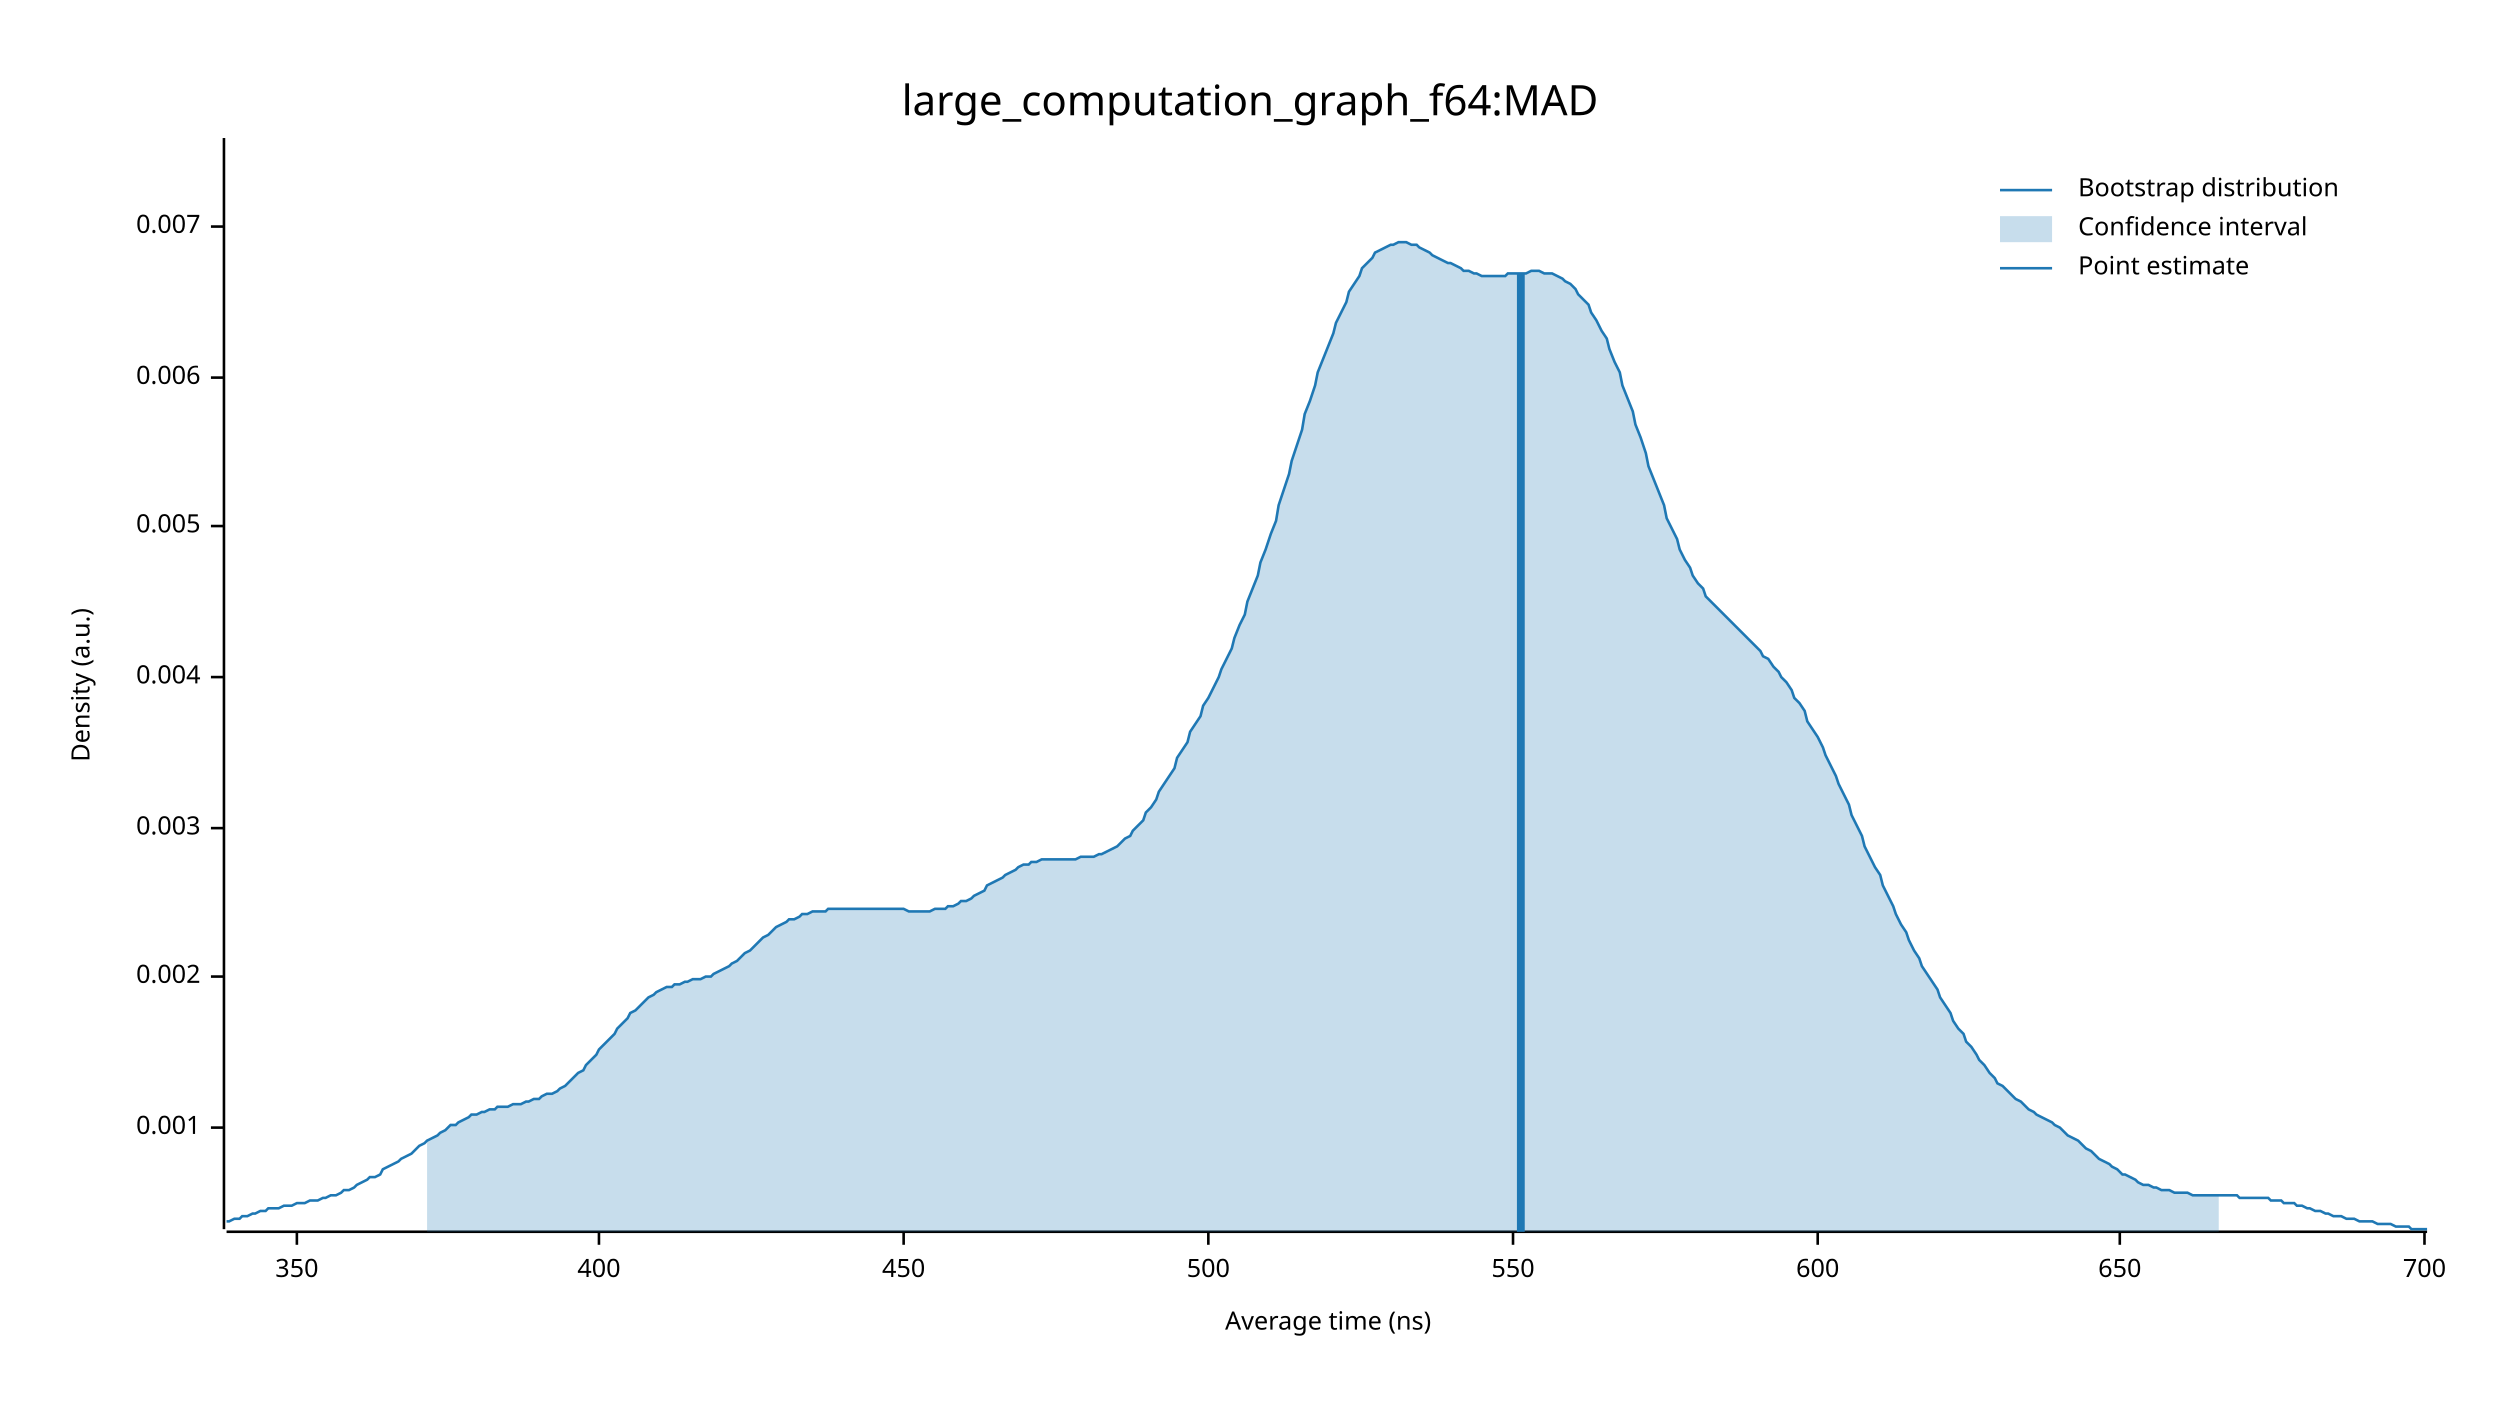
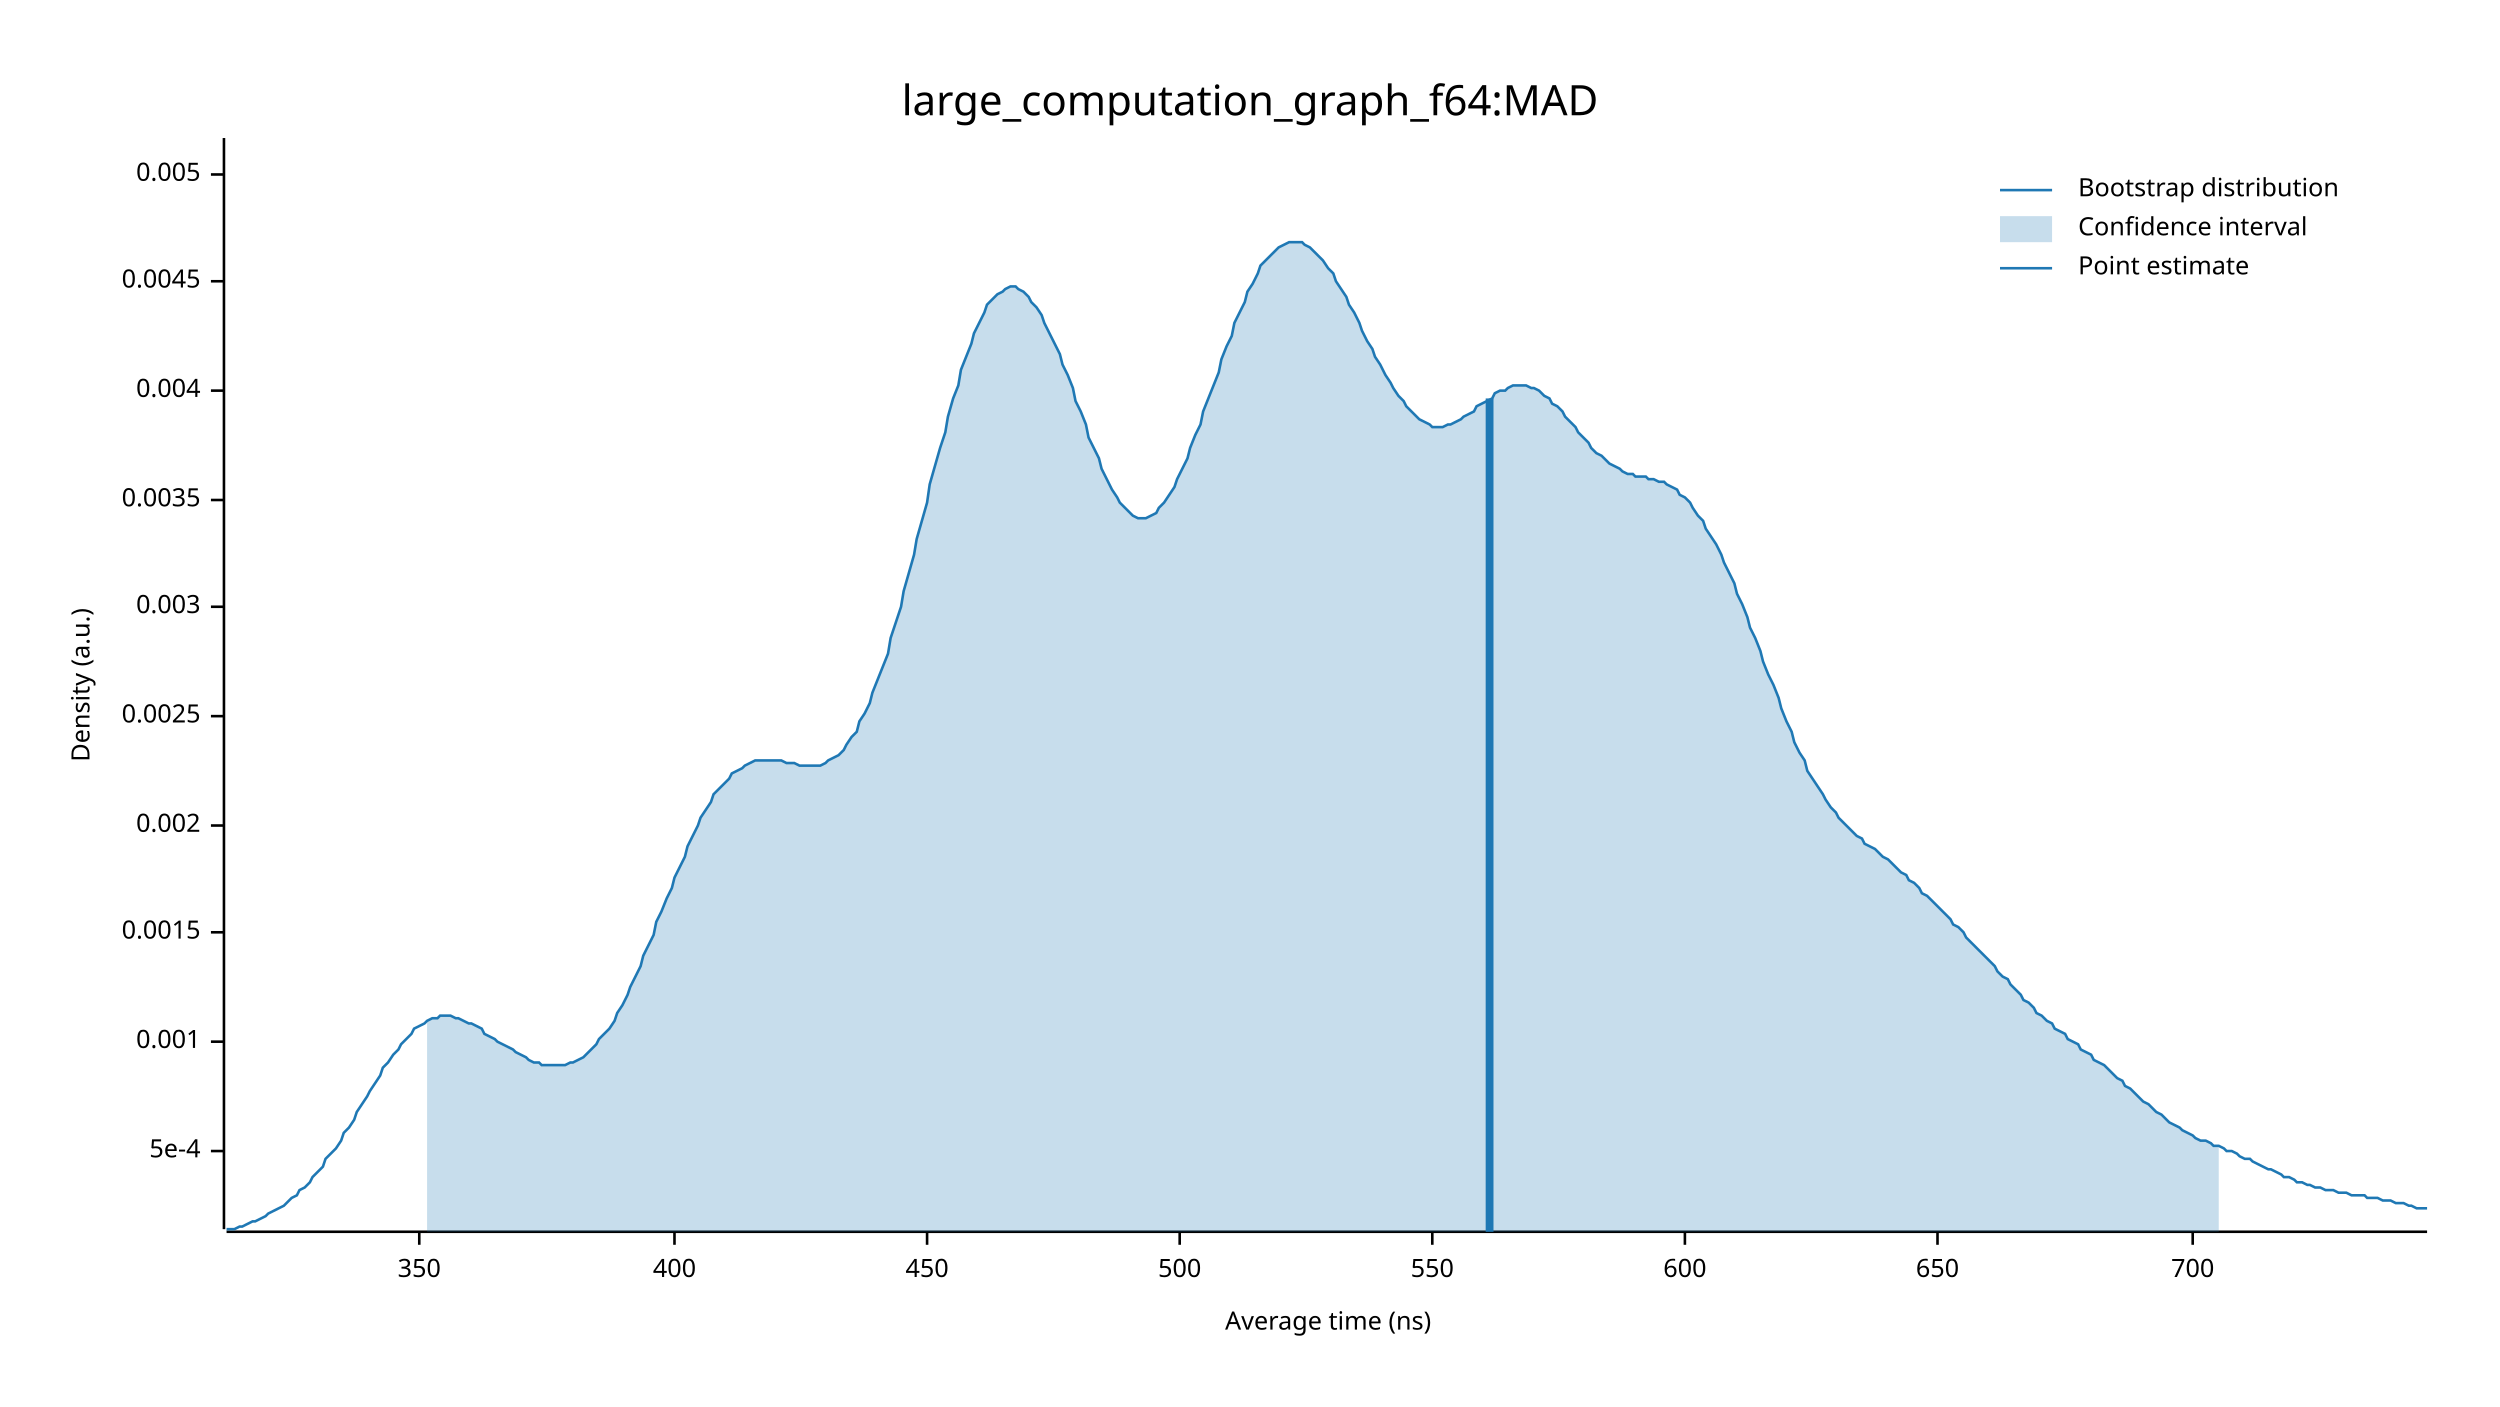
<svg xmlns="http://www.w3.org/2000/svg" width="960" height="540" viewBox="0 0 960 540">
  <text x="480" y="32" dy="0.76em" text-anchor="middle" font-family="sans-serif" font-size="16.129" opacity="1" fill="#000000">
large_computation_graph_f64:MAD
</text>
  <text x="27" y="263" dy="0.76em" text-anchor="middle" font-family="sans-serif" font-size="9.677" opacity="1" fill="#000000" transform="rotate(270, 27, 263)">
Density (a.u.)
</text>
  <text x="510" y="513" dy="-0.5ex" text-anchor="middle" font-family="sans-serif" font-size="9.677" opacity="1" fill="#000000">
Average time (ns)
</text>
  <polyline fill="none" opacity="1" stroke="#000000" stroke-width="1" points="86,53 86,472 " />
-   <text x="77" y="433" dy="0.5ex" text-anchor="end" font-family="sans-serif" font-size="9.677" opacity="1" fill="#000000">
+   <text x="77" y="442" dy="0.5ex" text-anchor="end" font-family="sans-serif" font-size="9.677" opacity="1" fill="#000000">
+ 5e-4
+ </text>
+   <polyline fill="none" opacity="1" stroke="#000000" stroke-width="1" points="81,442 86,442 " />
+   <text x="77" y="400" dy="0.5ex" text-anchor="end" font-family="sans-serif" font-size="9.677" opacity="1" fill="#000000">
0.001
</text>
-   <polyline fill="none" opacity="1" stroke="#000000" stroke-width="1" points="81,433 86,433 " />
-   <text x="77" y="375" dy="0.5ex" text-anchor="end" font-family="sans-serif" font-size="9.677" opacity="1" fill="#000000">
+   <polyline fill="none" opacity="1" stroke="#000000" stroke-width="1" points="81,400 86,400 " />
+   <text x="77" y="358" dy="0.5ex" text-anchor="end" font-family="sans-serif" font-size="9.677" opacity="1" fill="#000000">
+ 0.0015
+ </text>
+   <polyline fill="none" opacity="1" stroke="#000000" stroke-width="1" points="81,358 86,358 " />
+   <text x="77" y="317" dy="0.5ex" text-anchor="end" font-family="sans-serif" font-size="9.677" opacity="1" fill="#000000">
0.002
</text>
-   <polyline fill="none" opacity="1" stroke="#000000" stroke-width="1" points="81,375 86,375 " />
-   <text x="77" y="318" dy="0.5ex" text-anchor="end" font-family="sans-serif" font-size="9.677" opacity="1" fill="#000000">
+   <polyline fill="none" opacity="1" stroke="#000000" stroke-width="1" points="81,317 86,317 " />
+   <text x="77" y="275" dy="0.5ex" text-anchor="end" font-family="sans-serif" font-size="9.677" opacity="1" fill="#000000">
+ 0.0025
+ </text>
+   <polyline fill="none" opacity="1" stroke="#000000" stroke-width="1" points="81,275 86,275 " />
+   <text x="77" y="233" dy="0.5ex" text-anchor="end" font-family="sans-serif" font-size="9.677" opacity="1" fill="#000000">
0.003
</text>
-   <polyline fill="none" opacity="1" stroke="#000000" stroke-width="1" points="81,318 86,318 " />
-   <text x="77" y="260" dy="0.5ex" text-anchor="end" font-family="sans-serif" font-size="9.677" opacity="1" fill="#000000">
+   <polyline fill="none" opacity="1" stroke="#000000" stroke-width="1" points="81,233 86,233 " />
+   <text x="77" y="192" dy="0.5ex" text-anchor="end" font-family="sans-serif" font-size="9.677" opacity="1" fill="#000000">
+ 0.0035
+ </text>
+   <polyline fill="none" opacity="1" stroke="#000000" stroke-width="1" points="81,192 86,192 " />
+   <text x="77" y="150" dy="0.5ex" text-anchor="end" font-family="sans-serif" font-size="9.677" opacity="1" fill="#000000">
0.004
</text>
-   <polyline fill="none" opacity="1" stroke="#000000" stroke-width="1" points="81,260 86,260 " />
-   <text x="77" y="202" dy="0.5ex" text-anchor="end" font-family="sans-serif" font-size="9.677" opacity="1" fill="#000000">
+   <polyline fill="none" opacity="1" stroke="#000000" stroke-width="1" points="81,150 86,150 " />
+   <text x="77" y="108" dy="0.5ex" text-anchor="end" font-family="sans-serif" font-size="9.677" opacity="1" fill="#000000">
+ 0.0045
+ </text>
+   <polyline fill="none" opacity="1" stroke="#000000" stroke-width="1" points="81,108 86,108 " />
+   <text x="77" y="67" dy="0.5ex" text-anchor="end" font-family="sans-serif" font-size="9.677" opacity="1" fill="#000000">
0.005
</text>
-   <polyline fill="none" opacity="1" stroke="#000000" stroke-width="1" points="81,202 86,202 " />
-   <text x="77" y="145" dy="0.5ex" text-anchor="end" font-family="sans-serif" font-size="9.677" opacity="1" fill="#000000">
- 0.006
- </text>
-   <polyline fill="none" opacity="1" stroke="#000000" stroke-width="1" points="81,145 86,145 " />
-   <text x="77" y="87" dy="0.5ex" text-anchor="end" font-family="sans-serif" font-size="9.677" opacity="1" fill="#000000">
- 0.007
- </text>
-   <polyline fill="none" opacity="1" stroke="#000000" stroke-width="1" points="81,87 86,87 " />
+   <polyline fill="none" opacity="1" stroke="#000000" stroke-width="1" points="81,67 86,67 " />
  <polyline fill="none" opacity="1" stroke="#000000" stroke-width="1" points="87,473 932,473 " />
-   <text x="114" y="483" dy="0.76em" text-anchor="middle" font-family="sans-serif" font-size="9.677" opacity="1" fill="#000000">
+   <text x="161" y="483" dy="0.76em" text-anchor="middle" font-family="sans-serif" font-size="9.677" opacity="1" fill="#000000">
350
</text>
-   <polyline fill="none" opacity="1" stroke="#000000" stroke-width="1" points="114,473 114,478 " />
-   <text x="230" y="483" dy="0.76em" text-anchor="middle" font-family="sans-serif" font-size="9.677" opacity="1" fill="#000000">
+   <polyline fill="none" opacity="1" stroke="#000000" stroke-width="1" points="161,473 161,478 " />
+   <text x="259" y="483" dy="0.76em" text-anchor="middle" font-family="sans-serif" font-size="9.677" opacity="1" fill="#000000">
400
</text>
-   <polyline fill="none" opacity="1" stroke="#000000" stroke-width="1" points="230,473 230,478 " />
-   <text x="347" y="483" dy="0.76em" text-anchor="middle" font-family="sans-serif" font-size="9.677" opacity="1" fill="#000000">
+   <polyline fill="none" opacity="1" stroke="#000000" stroke-width="1" points="259,473 259,478 " />
+   <text x="356" y="483" dy="0.76em" text-anchor="middle" font-family="sans-serif" font-size="9.677" opacity="1" fill="#000000">
450
</text>
-   <polyline fill="none" opacity="1" stroke="#000000" stroke-width="1" points="347,473 347,478 " />
-   <text x="464" y="483" dy="0.76em" text-anchor="middle" font-family="sans-serif" font-size="9.677" opacity="1" fill="#000000">
+   <polyline fill="none" opacity="1" stroke="#000000" stroke-width="1" points="356,473 356,478 " />
+   <text x="453" y="483" dy="0.76em" text-anchor="middle" font-family="sans-serif" font-size="9.677" opacity="1" fill="#000000">
500
</text>
-   <polyline fill="none" opacity="1" stroke="#000000" stroke-width="1" points="464,473 464,478 " />
-   <text x="581" y="483" dy="0.76em" text-anchor="middle" font-family="sans-serif" font-size="9.677" opacity="1" fill="#000000">
+   <polyline fill="none" opacity="1" stroke="#000000" stroke-width="1" points="453,473 453,478 " />
+   <text x="550" y="483" dy="0.76em" text-anchor="middle" font-family="sans-serif" font-size="9.677" opacity="1" fill="#000000">
550
</text>
-   <polyline fill="none" opacity="1" stroke="#000000" stroke-width="1" points="581,473 581,478 " />
-   <text x="698" y="483" dy="0.76em" text-anchor="middle" font-family="sans-serif" font-size="9.677" opacity="1" fill="#000000">
+   <polyline fill="none" opacity="1" stroke="#000000" stroke-width="1" points="550,473 550,478 " />
+   <text x="647" y="483" dy="0.76em" text-anchor="middle" font-family="sans-serif" font-size="9.677" opacity="1" fill="#000000">
600
</text>
-   <polyline fill="none" opacity="1" stroke="#000000" stroke-width="1" points="698,473 698,478 " />
-   <text x="814" y="483" dy="0.76em" text-anchor="middle" font-family="sans-serif" font-size="9.677" opacity="1" fill="#000000">
+   <polyline fill="none" opacity="1" stroke="#000000" stroke-width="1" points="647,473 647,478 " />
+   <text x="744" y="483" dy="0.76em" text-anchor="middle" font-family="sans-serif" font-size="9.677" opacity="1" fill="#000000">
650
</text>
-   <polyline fill="none" opacity="1" stroke="#000000" stroke-width="1" points="814,473 814,478 " />
-   <text x="931" y="483" dy="0.76em" text-anchor="middle" font-family="sans-serif" font-size="9.677" opacity="1" fill="#000000">
+   <polyline fill="none" opacity="1" stroke="#000000" stroke-width="1" points="744,473 744,478 " />
+   <text x="842" y="483" dy="0.76em" text-anchor="middle" font-family="sans-serif" font-size="9.677" opacity="1" fill="#000000">
700
</text>
-   <polyline fill="none" opacity="1" stroke="#000000" stroke-width="1" points="931,473 931,478 " />
-   <polyline fill="none" opacity="1" stroke="#1F78B4" stroke-width="1" points="87,469 88,469 90,468 92,468 93,467 95,467 97,466 98,466 100,465 102,465 103,464 105,464 107,464 109,463 110,463 112,463 114,462 115,462 117,462 119,461 120,461 122,461 124,460 125,460 127,459 129,459 131,458 132,457 134,457 136,456 137,455 139,454 141,453 142,452 144,452 146,451 147,449 149,448 151,447 153,446 154,445 156,444 158,443 159,442 161,440 163,439 164,438 166,437 168,436 169,435 171,434 173,432 175,432 176,431 178,430 180,429 181,428 183,428 185,427 186,427 188,426 190,426 191,425 193,425 195,425 197,424 198,424 200,424 202,423 203,423 205,422 207,422 208,421 210,420 212,420 214,419 215,418 217,417 219,415 220,414 222,412 224,411 225,409 227,407 229,405 230,403 232,401 234,399 236,397 237,395 239,393 241,391 242,389 244,388 246,386 247,385 249,383 251,382 252,381 254,380 256,379 258,379 259,378 261,378 263,377 264,377 266,376 268,376 269,376 271,375 273,375 274,374 276,373 278,372 280,371 281,370 283,369 285,367 286,366 288,365 290,363 291,362 293,360 295,359 296,358 298,356 300,355 302,354 303,353 305,353 307,352 308,351 310,351 312,350 313,350 315,350 317,350 318,349 320,349 322,349 324,349 325,349 327,349 329,349 330,349 332,349 334,349 335,349 337,349 339,349 341,349 342,349 344,349 346,349 347,349 349,350 351,350 352,350 354,350 356,350 357,350 359,349 361,349 363,349 364,348 366,348 368,347 369,346 371,346 373,345 374,344 376,343 378,342 379,340 381,339 383,338 385,337 386,336 388,335 390,334 391,333 393,332 395,332 396,331 398,331 400,330 401,330 403,330 405,330 407,330 408,330 410,330 412,330 413,330 415,329 417,329 418,329 420,329 422,328 423,328 425,327 427,326 429,325 430,324 432,322 434,321 435,319 437,317 439,315 440,312 442,310 444,307 445,304 447,301 449,298 451,295 452,291 454,288 456,285 457,281 459,278 461,275 462,271 464,268 466,264 468,260 469,257 471,253 473,249 474,245 476,240 478,236 479,231 481,226 483,221 484,216 486,211 488,205 490,200 491,194 493,188 495,182 496,177 498,171 500,165 501,159 503,154 505,148 506,143 508,138 510,133 512,128 513,124 515,120 517,116 518,112 520,109 522,106 523,103 525,101 527,99 528,97 530,96 532,95 534,94 535,94 537,93 539,93 540,93 542,94 544,94 545,95 547,96 549,97 550,98 552,99 554,100 556,101 557,101 559,102 561,103 562,104 564,104 566,105 567,105 569,106 571,106 573,106 574,106 576,106 578,106 579,105 581,105 583,105 584,105 586,105 588,104 589,104 591,104 593,105 595,105 596,105 598,106 600,107 601,108 603,109 605,111 606,113 608,115 610,117 611,120 613,123 615,127 617,130 618,134 620,139 622,143 623,148 625,153 627,158 628,163 630,168 632,174 633,179 635,184 637,189 639,194 640,199 642,203 644,207 645,211 647,215 649,218 650,221 652,224 654,226 655,229 657,231 659,233 661,235 662,236 664,238 666,240 667,241 669,243 671,245 672,246 674,248 676,250 677,252 679,253 681,256 683,258 684,260 686,262 688,265 689,268 691,270 693,273 694,277 696,280 698,283 700,287 701,290 703,294 705,298 706,301 708,305 710,309 711,313 713,317 715,321 716,325 718,329 720,333 722,336 723,340 725,344 727,348 728,351 730,355 732,358 733,361 735,365 737,368 738,371 740,374 742,377 744,380 745,383 747,386 749,389 750,392 752,395 754,397 755,400 757,402 759,405 760,407 762,409 764,412 766,414 767,416 769,417 771,419 772,420 774,422 776,423 777,424 779,426 781,427 782,428 784,429 786,430 788,431 789,432 791,433 793,435 794,436 796,437 798,438 799,439 801,441 803,442 804,443 806,445 808,446 810,447 811,448 813,449 815,451 816,451 818,452 820,453 821,454 823,455 825,455 827,456 828,456 830,457 832,457 833,457 835,458 837,458 838,458 840,458 842,459 843,459 845,459 847,459 849,459 850,459 852,459 854,459 855,459 857,459 859,459 860,460 862,460 864,460 865,460 867,460 869,460 871,460 872,461 874,461 876,461 877,462 879,462 881,462 882,463 884,463 886,464 887,464 889,465 891,465 893,466 894,466 896,467 898,467 899,467 901,468 903,468 904,468 906,469 908,469 909,469 911,469 913,470 915,470 916,470 918,470 920,471 921,471 923,471 925,471 926,472 928,472 930,472 932,472 " />
-   <polygon opacity="0.25" fill="#1F78B4" points="164,438 166,437 168,436 169,435 171,434 173,432 175,432 176,431 178,430 180,429 181,428 183,428 185,427 186,427 188,426 190,426 191,425 193,425 195,425 197,424 198,424 200,424 202,423 203,423 205,422 207,422 208,421 210,420 212,420 214,419 215,418 217,417 219,415 220,414 222,412 224,411 225,409 227,407 229,405 230,403 232,401 234,399 236,397 237,395 239,393 241,391 242,389 244,388 246,386 247,385 249,383 251,382 252,381 254,380 256,379 258,379 259,378 261,378 263,377 264,377 266,376 268,376 269,376 271,375 273,375 274,374 276,373 278,372 280,371 281,370 283,369 285,367 286,366 288,365 290,363 291,362 293,360 295,359 296,358 298,356 300,355 302,354 303,353 305,353 307,352 308,351 310,351 312,350 313,350 315,350 317,350 318,349 320,349 322,349 324,349 325,349 327,349 329,349 330,349 332,349 334,349 335,349 337,349 339,349 341,349 342,349 344,349 346,349 347,349 349,350 351,350 352,350 354,350 356,350 357,350 359,349 361,349 363,349 364,348 366,348 368,347 369,346 371,346 373,345 374,344 376,343 378,342 379,340 381,339 383,338 385,337 386,336 388,335 390,334 391,333 393,332 395,332 396,331 398,331 400,330 401,330 403,330 405,330 407,330 408,330 410,330 412,330 413,330 415,329 417,329 418,329 420,329 422,328 423,328 425,327 427,326 429,325 430,324 432,322 434,321 435,319 437,317 439,315 440,312 442,310 444,307 445,304 447,301 449,298 451,295 452,291 454,288 456,285 457,281 459,278 461,275 462,271 464,268 466,264 468,260 469,257 471,253 473,249 474,245 476,240 478,236 479,231 481,226 483,221 484,216 486,211 488,205 490,200 491,194 493,188 495,182 496,177 498,171 500,165 501,159 503,154 505,148 506,143 508,138 510,133 512,128 513,124 515,120 517,116 518,112 520,109 522,106 523,103 525,101 527,99 528,97 530,96 532,95 534,94 535,94 537,93 539,93 540,93 542,94 544,94 545,95 547,96 549,97 550,98 552,99 554,100 556,101 557,101 559,102 561,103 562,104 564,104 566,105 567,105 569,106 571,106 573,106 574,106 576,106 578,106 579,105 581,105 583,105 584,105 586,105 588,104 589,104 591,104 593,105 595,105 596,105 598,106 600,107 601,108 603,109 605,111 606,113 608,115 610,117 611,120 613,123 615,127 617,130 618,134 620,139 622,143 623,148 625,153 627,158 628,163 630,168 632,174 633,179 635,184 637,189 639,194 640,199 642,203 644,207 645,211 647,215 649,218 650,221 652,224 654,226 655,229 657,231 659,233 661,235 662,236 664,238 666,240 667,241 669,243 671,245 672,246 674,248 676,250 677,252 679,253 681,256 683,258 684,260 686,262 688,265 689,268 691,270 693,273 694,277 696,280 698,283 700,287 701,290 703,294 705,298 706,301 708,305 710,309 711,313 713,317 715,321 716,325 718,329 720,333 722,336 723,340 725,344 727,348 728,351 730,355 732,358 733,361 735,365 737,368 738,371 740,374 742,377 744,380 745,383 747,386 749,389 750,392 752,395 754,397 755,400 757,402 759,405 760,407 762,409 764,412 766,414 767,416 769,417 771,419 772,420 774,422 776,423 777,424 779,426 781,427 782,428 784,429 786,430 788,431 789,432 791,433 793,435 794,436 796,437 798,438 799,439 801,441 803,442 804,443 806,445 808,446 810,447 811,448 813,449 815,451 816,451 818,452 820,453 821,454 823,455 825,455 827,456 828,456 830,457 832,457 833,457 835,458 837,458 838,458 840,458 842,459 843,459 845,459 847,459 849,459 850,459 852,459 852,473 164,473 " />
-   <polyline fill="none" opacity="1" stroke="#1F78B4" stroke-width="3" points="584,473 584,105 " />
+   <polyline fill="none" opacity="1" stroke="#000000" stroke-width="1" points="842,473 842,478 " />
+   <polyline fill="none" opacity="1" stroke="#1F78B4" stroke-width="1" points="87,472 88,472 90,472 92,471 93,471 95,470 97,469 98,469 100,468 102,467 103,466 105,465 107,464 109,463 110,462 112,460 114,459 115,457 117,456 119,454 120,452 122,450 124,448 125,445 127,443 129,441 131,438 132,435 134,433 136,430 137,427 139,424 141,421 142,419 144,416 146,413 147,410 149,408 151,405 153,403 154,401 156,399 158,397 159,395 161,394 163,393 164,392 166,391 168,391 169,390 171,390 173,390 175,391 176,391 178,392 180,393 181,393 183,394 185,395 186,397 188,398 190,399 191,400 193,401 195,402 197,403 198,404 200,405 202,406 203,407 205,408 207,408 208,409 210,409 212,409 214,409 215,409 217,409 219,408 220,408 222,407 224,406 225,405 227,403 229,401 230,399 232,397 234,395 236,392 237,389 239,386 241,382 242,379 244,375 246,371 247,367 249,363 251,359 252,354 254,350 256,345 258,341 259,337 261,333 263,329 264,325 266,321 268,317 269,314 271,311 273,308 274,305 276,303 278,301 280,299 281,297 283,296 285,295 286,294 288,293 290,292 291,292 293,292 295,292 296,292 298,292 300,292 302,293 303,293 305,293 307,294 308,294 310,294 312,294 313,294 315,294 317,293 318,292 320,291 322,290 324,288 325,286 327,283 329,281 330,277 332,274 334,270 335,266 337,261 339,256 341,251 342,245 344,239 346,233 347,227 349,220 351,213 352,207 354,200 356,193 357,186 359,179 361,172 363,166 364,160 366,153 368,148 369,142 371,137 373,132 374,128 376,124 378,120 379,117 381,115 383,113 385,112 386,111 388,110 390,110 391,111 393,112 395,114 396,116 398,118 400,121 401,124 403,128 405,132 407,136 408,140 410,144 412,149 413,154 415,158 417,163 418,168 420,172 422,176 423,180 425,184 427,188 429,191 430,193 432,195 434,197 435,198 437,199 439,199 440,199 442,198 444,197 445,195 447,193 449,190 451,187 452,184 454,180 456,176 457,172 459,167 461,163 462,158 464,153 466,148 468,143 469,138 471,133 473,129 474,124 476,120 478,116 479,112 481,109 483,105 484,102 486,100 488,98 490,96 491,95 493,94 495,93 496,93 498,93 500,93 501,94 503,95 505,97 506,98 508,100 510,103 512,105 513,108 515,111 517,114 518,117 520,120 522,124 523,127 525,131 527,134 528,137 530,140 532,144 534,147 535,149 537,152 539,154 540,156 542,158 544,160 545,161 547,162 549,163 550,164 552,164 554,164 556,163 557,163 559,162 561,161 562,160 564,159 566,158 567,156 569,155 571,154 573,153 574,151 576,150 578,150 579,149 581,148 583,148 584,148 586,148 588,149 589,149 591,150 593,152 595,153 596,155 598,156 600,158 601,160 603,162 605,164 606,166 608,168 610,170 611,172 613,174 615,175 617,177 618,178 620,179 622,180 623,181 625,182 627,182 628,183 630,183 632,183 633,184 635,184 637,185 639,185 640,186 642,187 644,188 645,190 647,191 649,193 650,195 652,198 654,200 655,203 657,206 659,209 661,213 662,216 664,220 666,224 667,228 669,232 671,237 672,241 674,245 676,250 677,254 679,259 681,263 683,268 684,272 686,277 688,281 689,285 691,289 693,292 694,296 696,299 698,302 700,305 701,307 703,310 705,312 706,314 708,316 710,318 711,319 713,321 715,322 716,324 718,325 720,326 722,328 723,329 725,330 727,332 728,333 730,335 732,336 733,338 735,339 737,341 738,343 740,344 742,346 744,348 745,349 747,351 749,353 750,355 752,356 754,358 755,360 757,362 759,364 760,365 762,367 764,369 766,371 767,373 769,375 771,376 772,378 774,380 776,382 777,384 779,385 781,387 782,389 784,390 786,392 788,393 789,395 791,396 793,397 794,399 796,400 798,401 799,403 801,404 803,405 804,407 806,408 808,409 810,411 811,412 813,414 815,415 816,417 818,418 820,420 821,421 823,423 825,424 827,426 828,427 830,428 832,430 833,431 835,432 837,433 838,434 840,435 842,436 843,437 845,438 847,438 849,439 850,440 852,440 854,441 855,442 857,442 859,443 860,444 862,445 864,445 865,446 867,447 869,448 871,449 872,449 874,450 876,451 877,452 879,452 881,453 882,454 884,454 886,455 887,455 889,456 891,456 893,457 894,457 896,457 898,458 899,458 901,458 903,459 904,459 906,459 908,459 909,460 911,460 913,460 915,461 916,461 918,461 920,462 921,462 923,462 925,463 926,463 928,464 930,464 932,464 " />
+   <polygon opacity="0.25" fill="#1F78B4" points="164,392 166,391 168,391 169,390 171,390 173,390 175,391 176,391 178,392 180,393 181,393 183,394 185,395 186,397 188,398 190,399 191,400 193,401 195,402 197,403 198,404 200,405 202,406 203,407 205,408 207,408 208,409 210,409 212,409 214,409 215,409 217,409 219,408 220,408 222,407 224,406 225,405 227,403 229,401 230,399 232,397 234,395 236,392 237,389 239,386 241,382 242,379 244,375 246,371 247,367 249,363 251,359 252,354 254,350 256,345 258,341 259,337 261,333 263,329 264,325 266,321 268,317 269,314 271,311 273,308 274,305 276,303 278,301 280,299 281,297 283,296 285,295 286,294 288,293 290,292 291,292 293,292 295,292 296,292 298,292 300,292 302,293 303,293 305,293 307,294 308,294 310,294 312,294 313,294 315,294 317,293 318,292 320,291 322,290 324,288 325,286 327,283 329,281 330,277 332,274 334,270 335,266 337,261 339,256 341,251 342,245 344,239 346,233 347,227 349,220 351,213 352,207 354,200 356,193 357,186 359,179 361,172 363,166 364,160 366,153 368,148 369,142 371,137 373,132 374,128 376,124 378,120 379,117 381,115 383,113 385,112 386,111 388,110 390,110 391,111 393,112 395,114 396,116 398,118 400,121 401,124 403,128 405,132 407,136 408,140 410,144 412,149 413,154 415,158 417,163 418,168 420,172 422,176 423,180 425,184 427,188 429,191 430,193 432,195 434,197 435,198 437,199 439,199 440,199 442,198 444,197 445,195 447,193 449,190 451,187 452,184 454,180 456,176 457,172 459,167 461,163 462,158 464,153 466,148 468,143 469,138 471,133 473,129 474,124 476,120 478,116 479,112 481,109 483,105 484,102 486,100 488,98 490,96 491,95 493,94 495,93 496,93 498,93 500,93 501,94 503,95 505,97 506,98 508,100 510,103 512,105 513,108 515,111 517,114 518,117 520,120 522,124 523,127 525,131 527,134 528,137 530,140 532,144 534,147 535,149 537,152 539,154 540,156 542,158 544,160 545,161 547,162 549,163 550,164 552,164 554,164 556,163 557,163 559,162 561,161 562,160 564,159 566,158 567,156 569,155 571,154 573,153 574,151 576,150 578,150 579,149 581,148 583,148 584,148 586,148 588,149 589,149 591,150 593,152 595,153 596,155 598,156 600,158 601,160 603,162 605,164 606,166 608,168 610,170 611,172 613,174 615,175 617,177 618,178 620,179 622,180 623,181 625,182 627,182 628,183 630,183 632,183 633,184 635,184 637,185 639,185 640,186 642,187 644,188 645,190 647,191 649,193 650,195 652,198 654,200 655,203 657,206 659,209 661,213 662,216 664,220 666,224 667,228 669,232 671,237 672,241 674,245 676,250 677,254 679,259 681,263 683,268 684,272 686,277 688,281 689,285 691,289 693,292 694,296 696,299 698,302 700,305 701,307 703,310 705,312 706,314 708,316 710,318 711,319 713,321 715,322 716,324 718,325 720,326 722,328 723,329 725,330 727,332 728,333 730,335 732,336 733,338 735,339 737,341 738,343 740,344 742,346 744,348 745,349 747,351 749,353 750,355 752,356 754,358 755,360 757,362 759,364 760,365 762,367 764,369 766,371 767,373 769,375 771,376 772,378 774,380 776,382 777,384 779,385 781,387 782,389 784,390 786,392 788,393 789,395 791,396 793,397 794,399 796,400 798,401 799,403 801,404 803,405 804,407 806,408 808,409 810,411 811,412 813,414 815,415 816,417 818,418 820,420 821,421 823,423 825,424 827,426 828,427 830,428 832,430 833,431 835,432 837,433 838,434 840,435 842,436 843,437 845,438 847,438 849,439 850,440 852,440 852,473 164,473 " />
+   <polyline fill="none" opacity="1" stroke="#1F78B4" stroke-width="3" points="572,473 572,153 " />
  <text x="798" y="68" dy="0.76em" text-anchor="start" font-family="sans-serif" font-size="9.677" opacity="1" fill="#000000">
Bootstrap distribution
</text>
  <text x="798" y="83" dy="0.76em" text-anchor="start" font-family="sans-serif" font-size="9.677" opacity="1" fill="#000000">
Confidence interval
</text>
  <text x="798" y="98" dy="0.76em" text-anchor="start" font-family="sans-serif" font-size="9.677" opacity="1" fill="#000000">
Point estimate
</text>
  <polyline fill="none" opacity="1" stroke="#1F78B4" stroke-width="1" points="768,73 788,73 " />
  <rect x="768" y="83" width="20" height="10" opacity="0.25" fill="#1F78B4" stroke="none" />
  <polyline fill="none" opacity="1" stroke="#1F78B4" stroke-width="1" points="768,103 788,103 " />
</svg>
